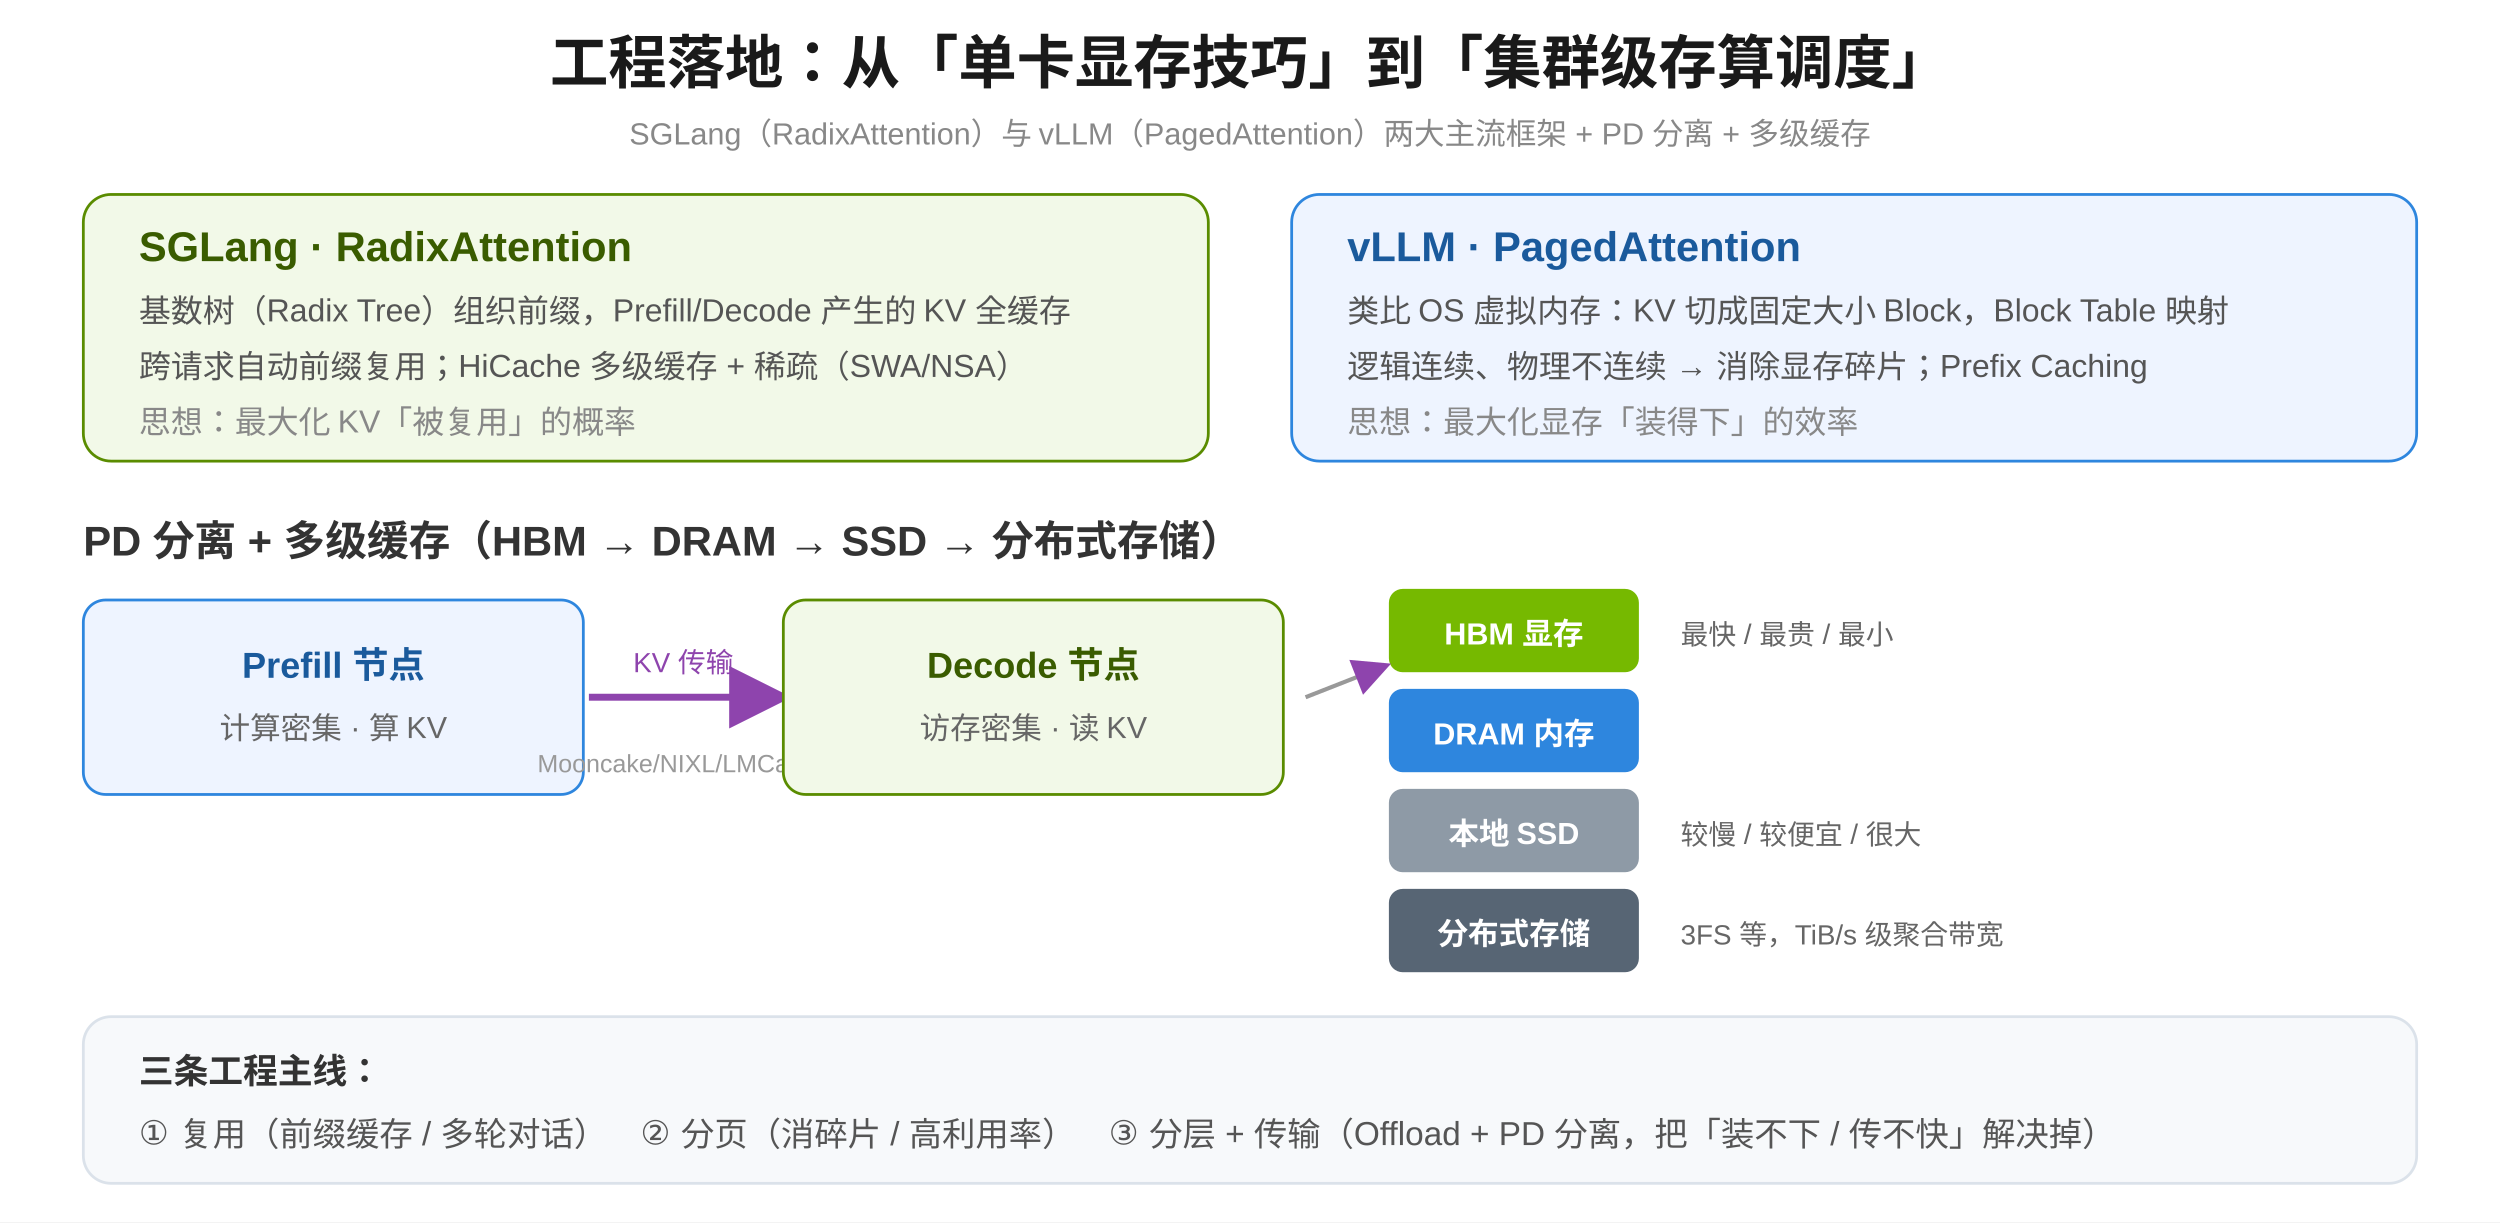
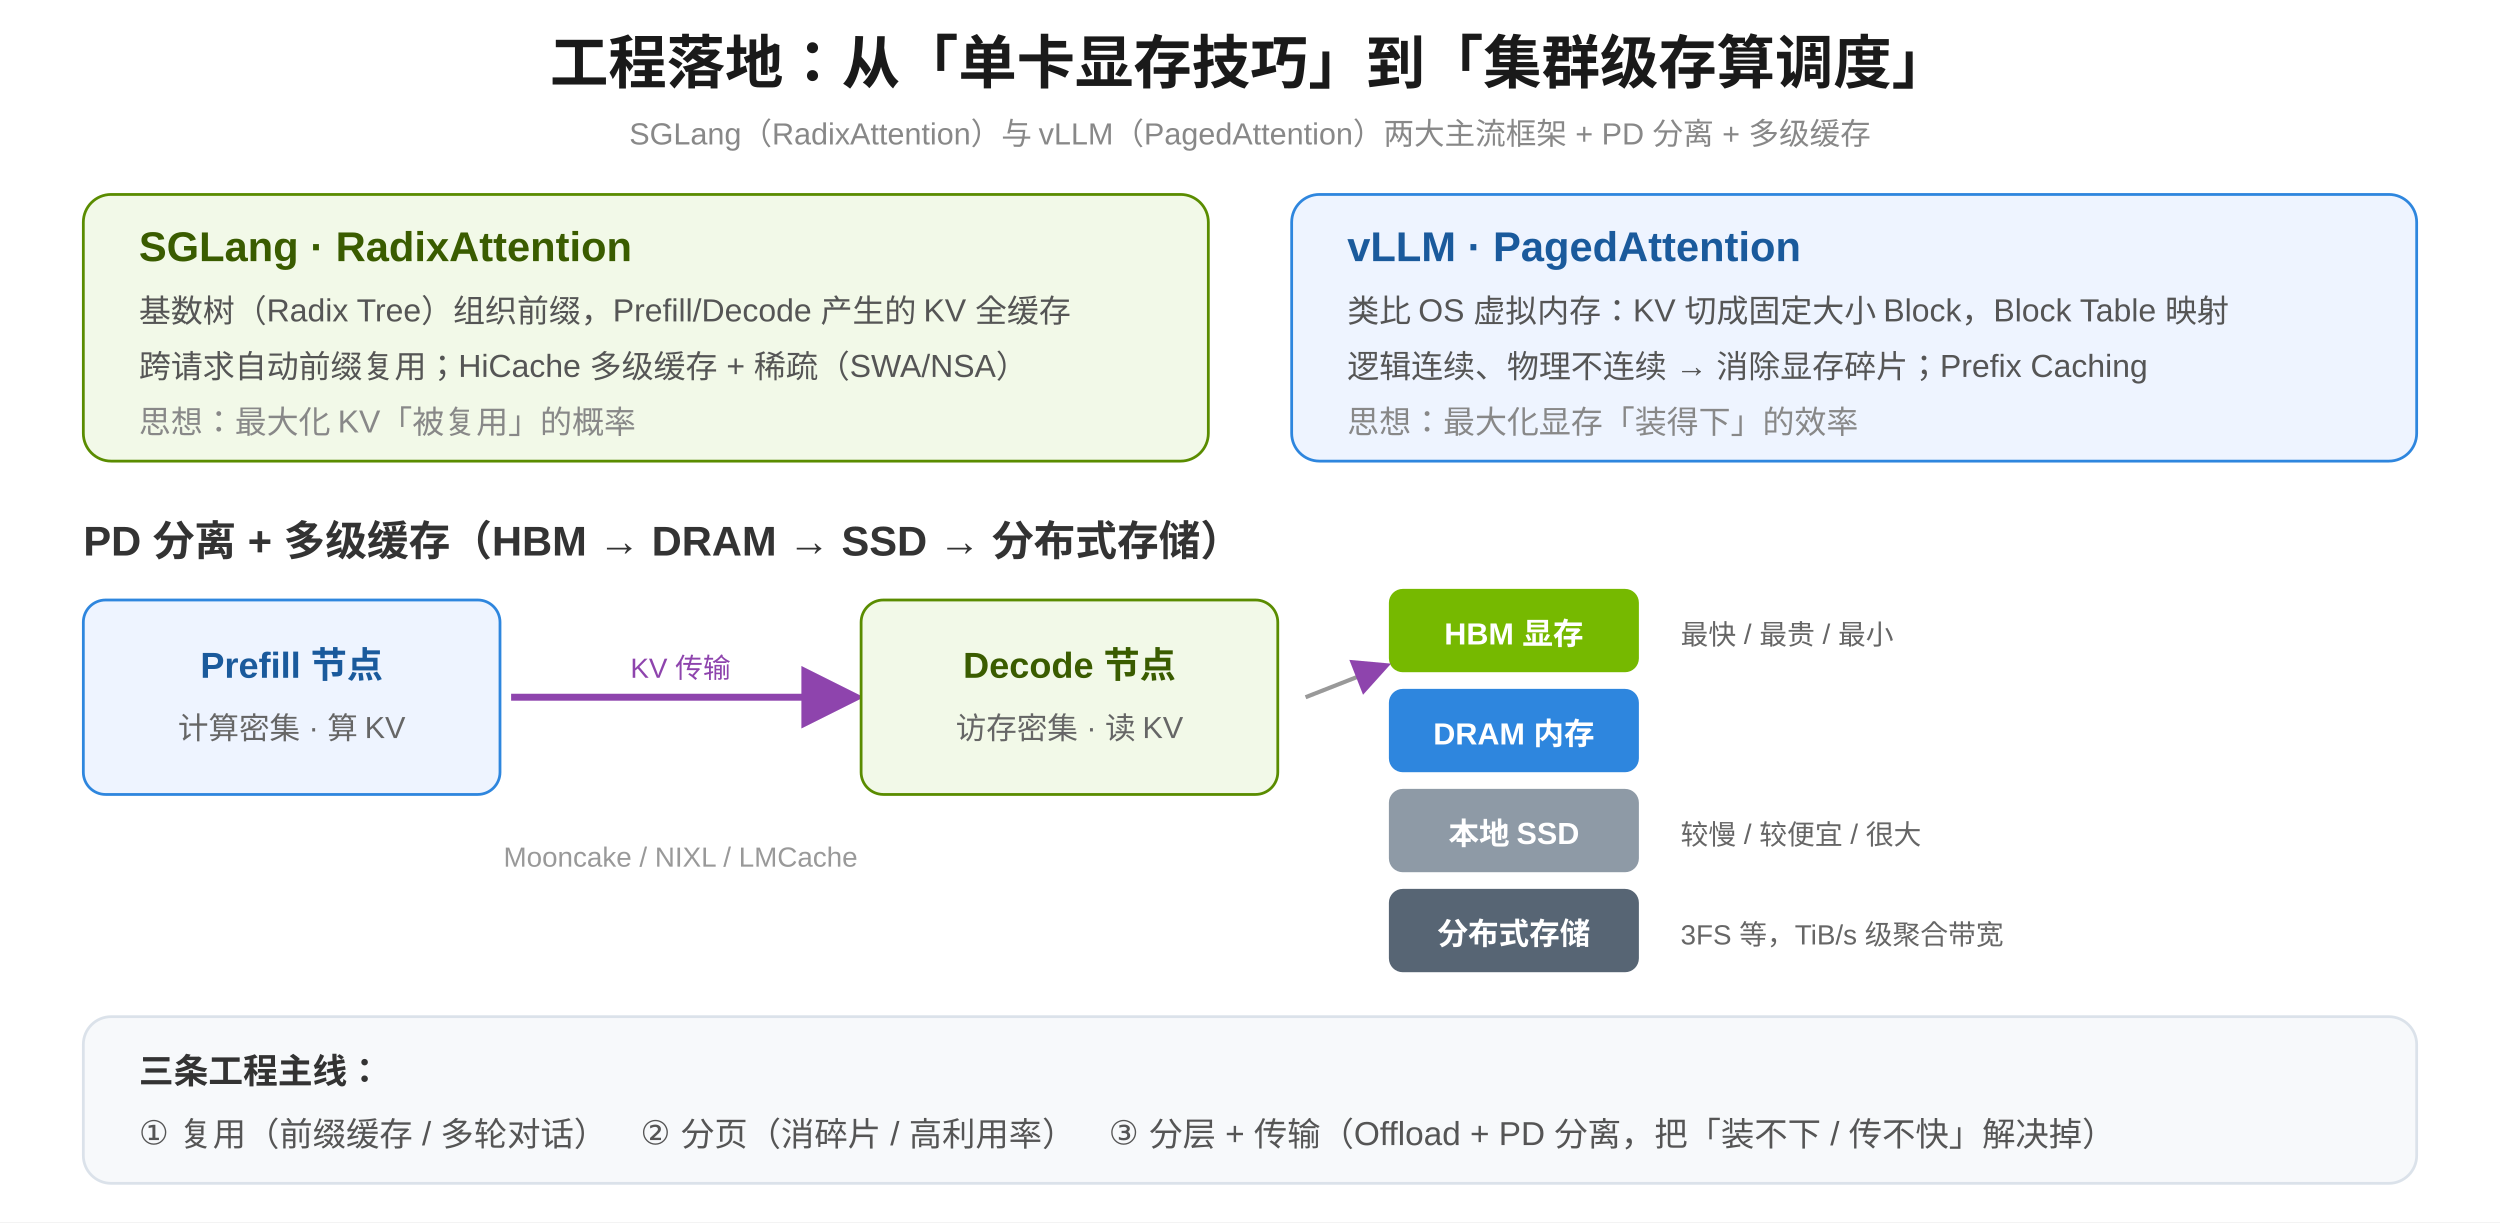
<svg xmlns="http://www.w3.org/2000/svg" viewBox="0 0 900 440" font-family="'PingFang SC','Microsoft YaHei','Helvetica Neue',Arial,sans-serif">
  <rect width="900" height="440" fill="#ffffff" />
  <text x="450" y="30" text-anchor="middle" font-size="21" font-weight="700" fill="#1a1a1a">工程落地：从「单卡显存技巧」到「集群级存算调度」</text>
  <text x="450" y="52" text-anchor="middle" font-size="11" fill="#888">SGLang（RadixAttention）与 vLLM（PagedAttention）两大主流框架 + PD 分离 + 多级缓存</text>
  <rect x="30" y="70" width="405" height="96" rx="10" fill="#f2f9e8" stroke="#5a8c00" />
  <text x="50" y="94" font-size="15" font-weight="700" fill="#3a5c00">SGLang · RadixAttention</text>
  <text x="50" y="116" font-size="11.5" fill="#555">基数树（Radix Tree）组织前缀，Prefill/Decode 产生的 KV 全缓存</text>
  <text x="50" y="136" font-size="11.5" fill="#555">跨请求自动前缀复用；HiCache 多级缓存 + 稀疏（SWA/NSA）</text>
  <text x="50" y="156" font-size="11.5" fill="#888">思想：最大化 KV「被复用」的概率</text>
  <rect x="465" y="70" width="405" height="96" rx="10" fill="#eef4ff" stroke="#2e86de" />
  <text x="485" y="94" font-size="15" font-weight="700" fill="#1a5a9c">vLLM · PagedAttention</text>
  <text x="485" y="116" font-size="11.5" fill="#555">类比 OS 虚拟内存：KV 切成固定大小 Block，Block Table 映射</text>
  <text x="485" y="136" font-size="11.5" fill="#555">逻辑连续、物理不连续 → 消除显存碎片；Prefix Caching</text>
  <text x="485" y="156" font-size="11.5" fill="#888">思想：最大化显存「装得下」的效率</text>
  <text x="30" y="200" font-size="15" font-weight="700" fill="#333">PD 分离 + 多级缓存（HBM → DRAM → SSD → 分布式存储）</text>
-   <rect x="30" y="216" width="180" height="70" rx="8" fill="#eef4ff" stroke="#2e86de" />
-   <text x="120" y="244" text-anchor="middle" font-size="13" font-weight="700" fill="#1a5a9c">Prefill 节点</text>
-   <text x="120" y="266" text-anchor="middle" font-size="11" fill="#666">计算密集 · 算 KV</text>
-   <path d="M212 251 L280 251" stroke="#8e44ad" stroke-width="2.5" marker-end="url(#a2)" />
-   <text x="246" y="242" text-anchor="middle" font-size="10" fill="#8e44ad">KV 传输</text>
-   <text x="246" y="278" text-anchor="middle" font-size="9" fill="#999">Mooncake/NIXL/LMCache</text>
-   <rect x="282" y="216" width="180" height="70" rx="8" fill="#f2f9e8" stroke="#5a8c00" />
-   <text x="372" y="244" text-anchor="middle" font-size="13" font-weight="700" fill="#3a5c00">Decode 节点</text>
-   <text x="372" y="266" text-anchor="middle" font-size="11" fill="#666">访存密集 · 读 KV</text>
+   <rect x="30" y="216" width="150" height="70" rx="8" fill="#eef4ff" stroke="#2e86de" />
+   <text x="105" y="244" text-anchor="middle" font-size="13" font-weight="700" fill="#1a5a9c">Prefill 节点</text>
+   <text x="105" y="266" text-anchor="middle" font-size="11" fill="#666">计算密集 · 算 KV</text>
+   <path d="M184 251 L306 251" stroke="#8e44ad" stroke-width="2.5" marker-end="url(#a2)" />
+   <text x="245" y="244" text-anchor="middle" font-size="10" fill="#8e44ad">KV 传输</text>
+   <text x="245" y="312" text-anchor="middle" font-size="10" fill="#999">Mooncake / NIXL / LMCache</text>
+   <rect x="310" y="216" width="150" height="70" rx="8" fill="#f2f9e8" stroke="#5a8c00" />
+   <text x="385" y="244" text-anchor="middle" font-size="13" font-weight="700" fill="#3a5c00">Decode 节点</text>
+   <text x="385" y="266" text-anchor="middle" font-size="11" fill="#666">访存密集 · 读 KV</text>
  <g font-size="11" fill="#fff" font-weight="700">
    <rect x="500" y="212" width="90" height="30" rx="5" fill="#76b900" />
    <text x="545" y="232" text-anchor="middle">HBM 显存</text>
    <rect x="500" y="248" width="90" height="30" rx="5" fill="#2e86de" />
    <text x="545" y="268" text-anchor="middle">DRAM 内存</text>
    <rect x="500" y="284" width="90" height="30" rx="5" fill="#8e9aa6" />
    <text x="545" y="304" text-anchor="middle">本地 SSD</text>
    <rect x="500" y="320" width="90" height="30" rx="5" fill="#576574" />
    <text x="545" y="340" text-anchor="middle">分布式存储</text>
  </g>
  <text x="605" y="232" font-size="10" fill="#666">最快 / 最贵 / 最小</text>
  <text x="605" y="304" font-size="10" fill="#666">较慢 / 较便宜 / 很大</text>
  <text x="605" y="340" font-size="10" fill="#666">3FS 等，TiB/s 级聚合带宽</text>
  <path d="M470 251 L498 240" stroke="#999" stroke-width="1.5" marker-end="url(#a2)" />
  <rect x="30" y="366" width="840" height="60" rx="10" fill="#f7f9fb" stroke="#dbe2ea" />
  <text x="50" y="390" font-size="12.5" font-weight="700" fill="#333">三条工程主线：</text>
  <text x="50" y="412" font-size="12" fill="#555">① 复用（前缀缓存 / 多轮对话）　② 分页（消碎片 / 高利用率）　③ 分层 + 传输（Offload + PD 分离，把「装不下 / 传不快」解决掉）</text>
  <defs>
    <marker id="a2" markerWidth="9" markerHeight="9" refX="7" refY="4.5" orient="auto">
      <path d="M0 0 L9 4.5 L0 9 z" fill="#8e44ad" />
    </marker>
  </defs>
</svg>
